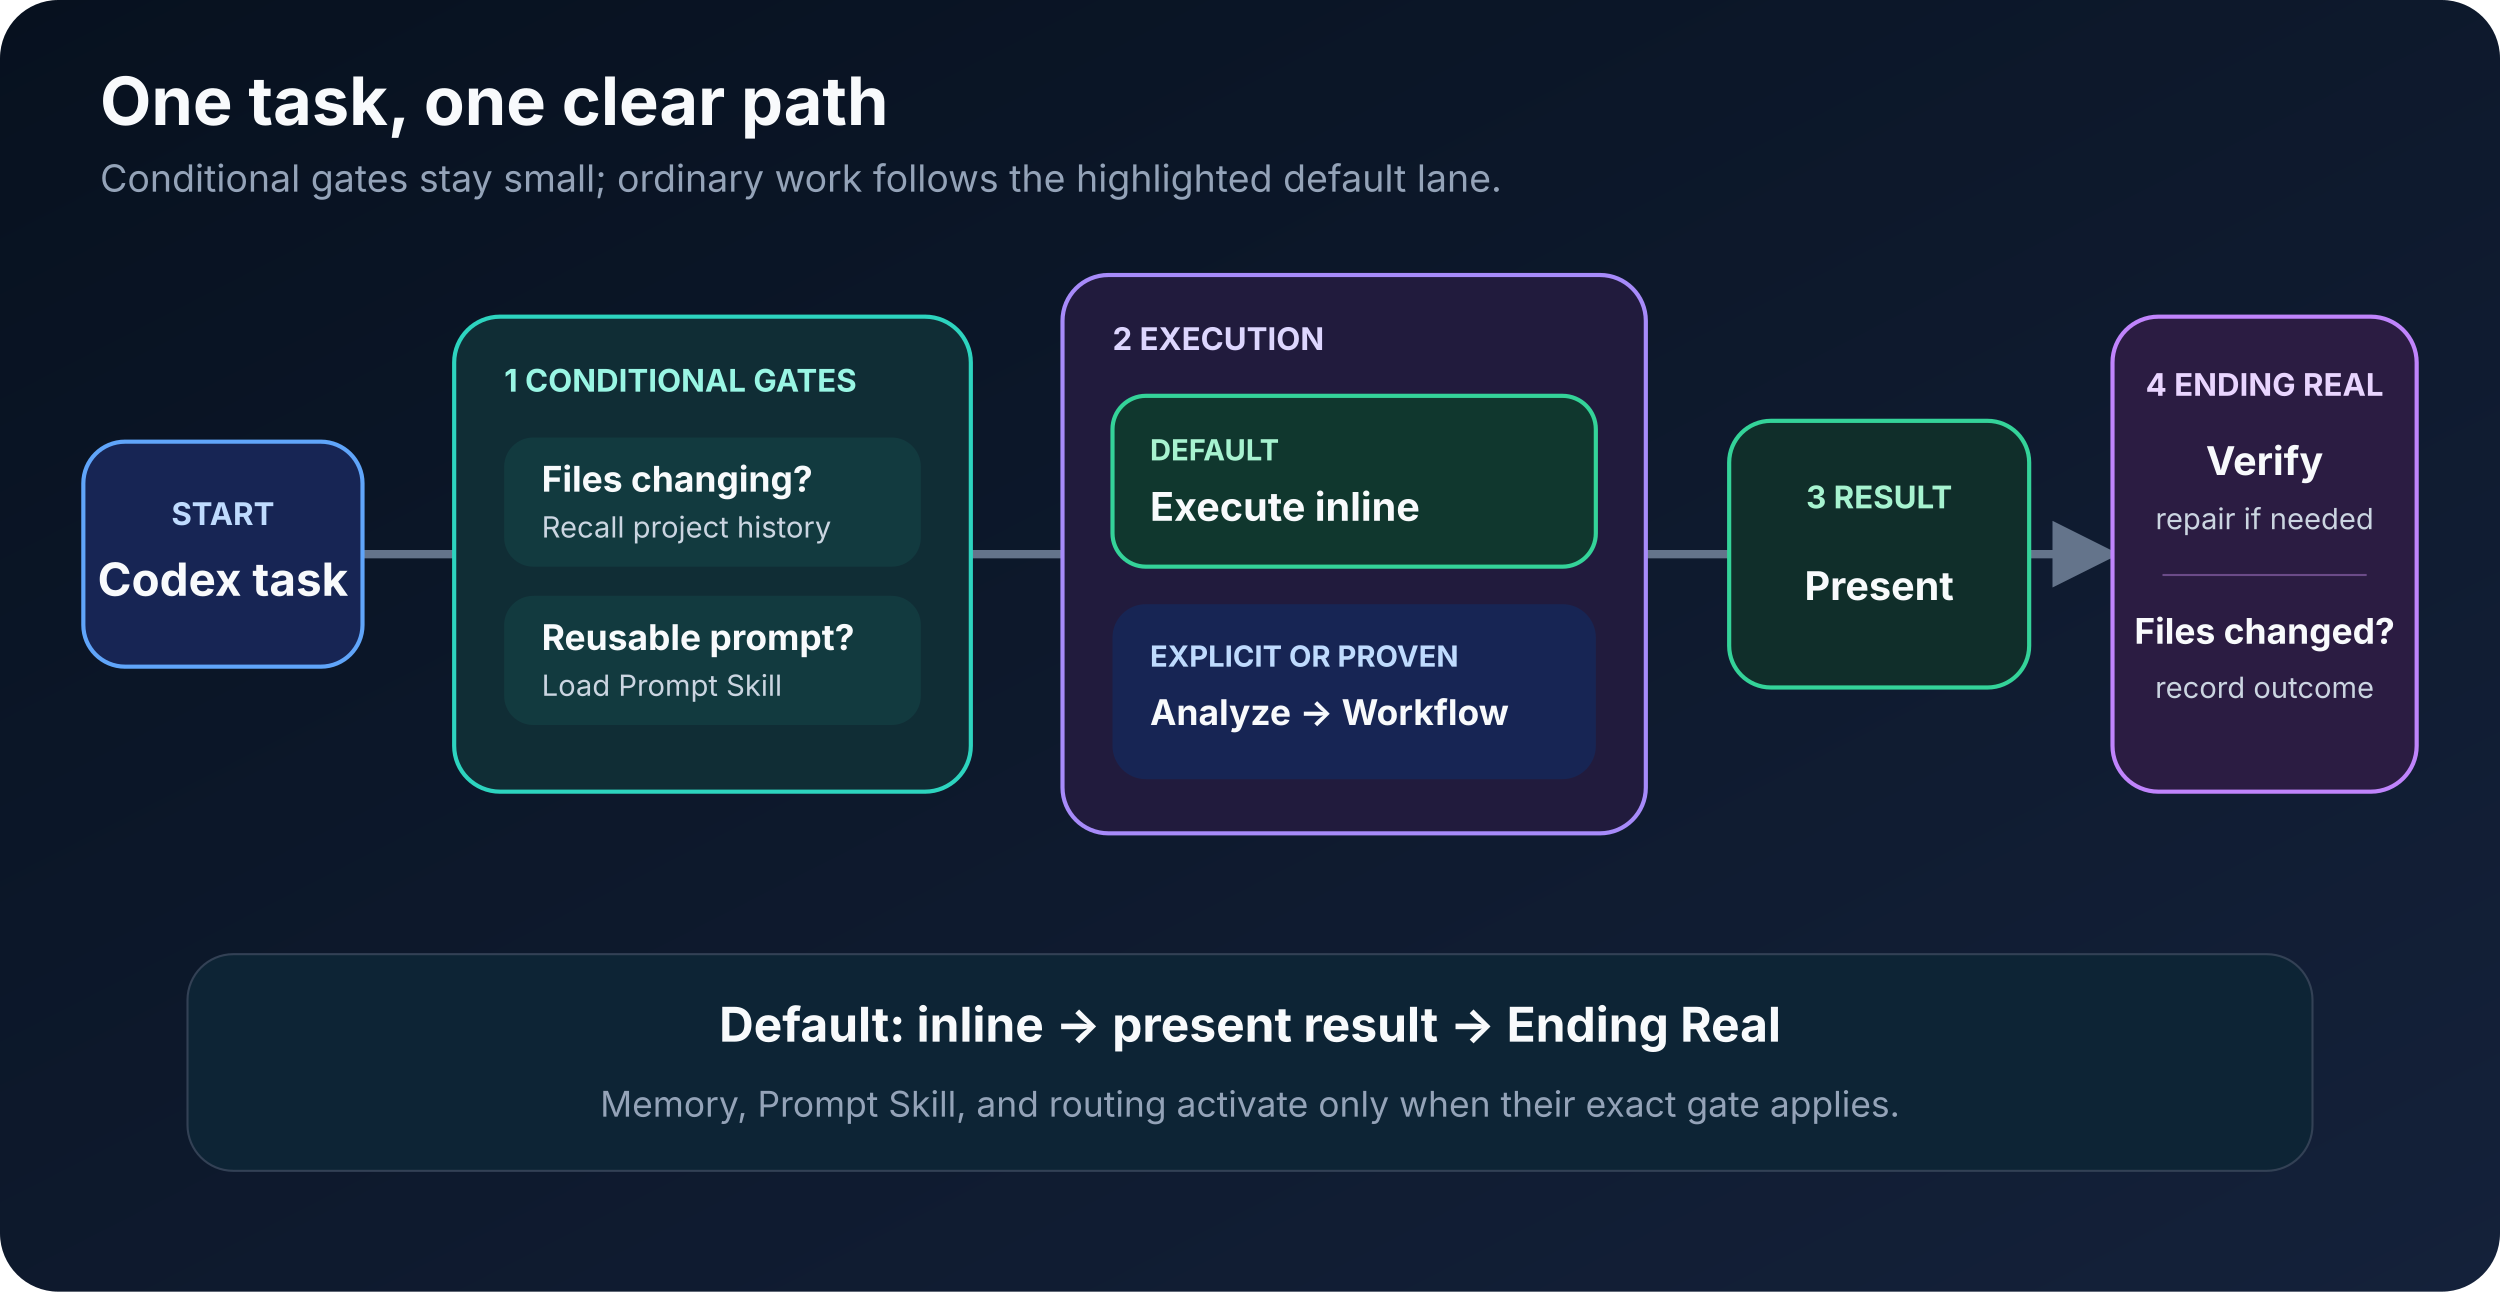
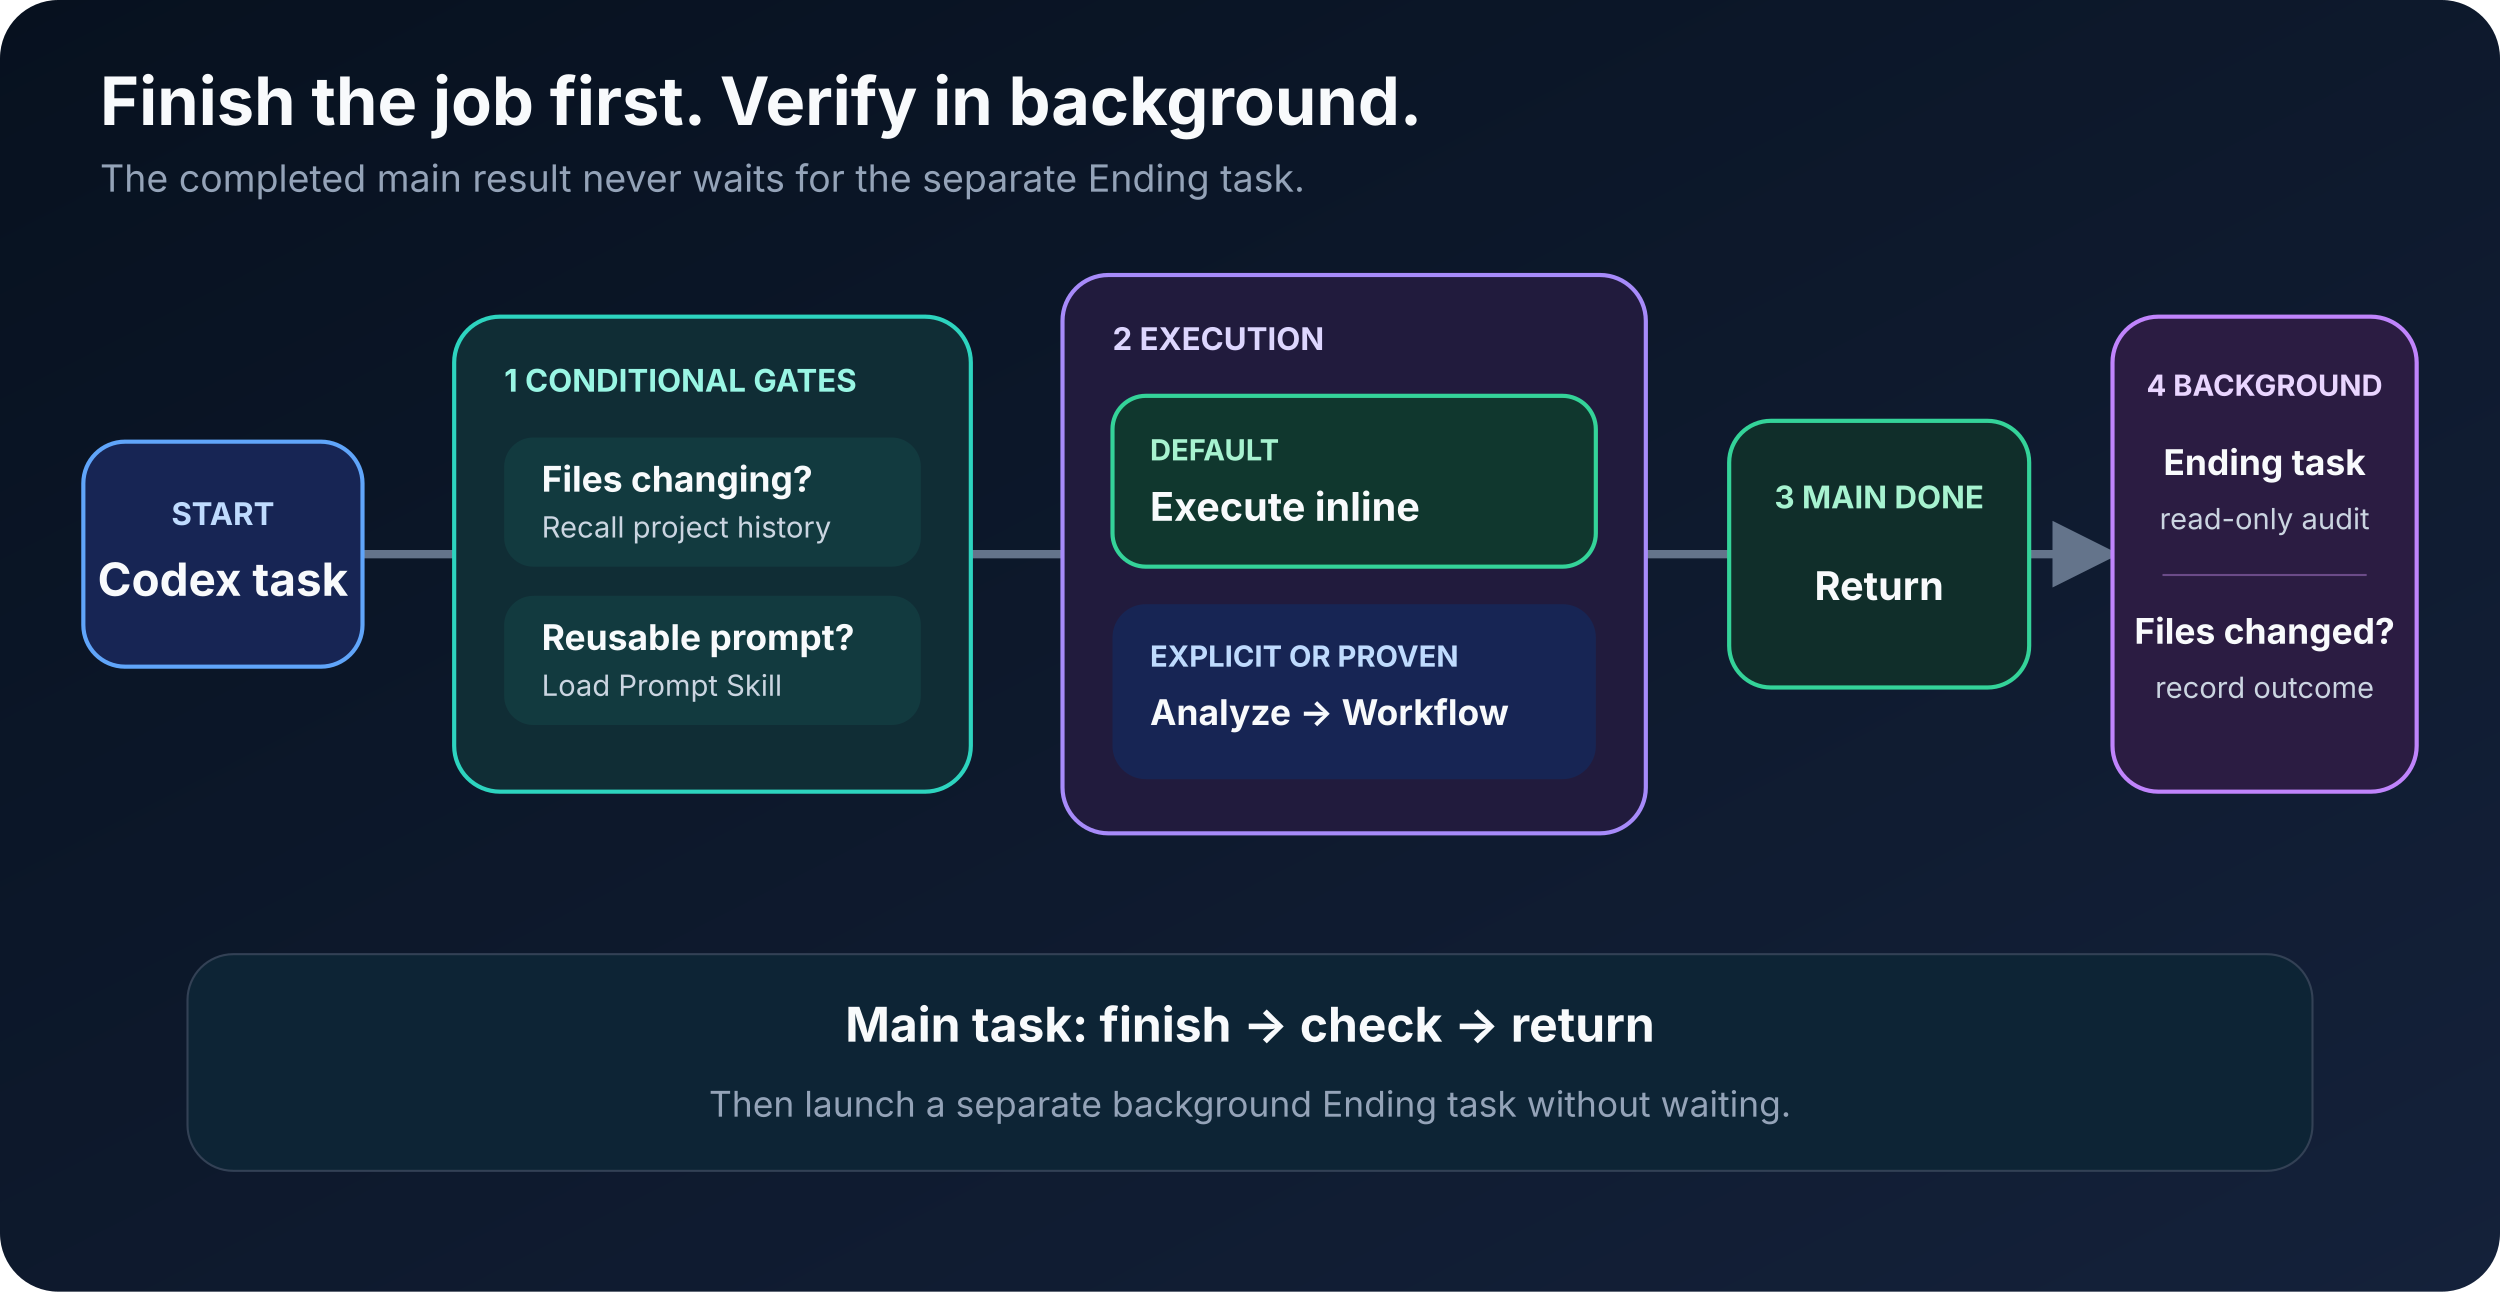
<svg xmlns="http://www.w3.org/2000/svg" width="1200" height="620" viewBox="0 0 1200 620" role="img" aria-labelledby="title desc">
  <defs>
    <linearGradient id="background" x1="0" y1="0" x2="1" y2="1">
      <stop stop-color="#07111f" />
      <stop offset="1" stop-color="#14213a" />
    </linearGradient>
    <marker id="arrow" viewBox="0 0 10 10" refX="9" refY="5" markerWidth="8" markerHeight="8" orient="auto">
      <path d="M0 0 10 5 0 10z" fill="#64748b" />
    </marker>
  </defs>
  <rect width="1200" height="620" rx="28" fill="url(#background)" />
-   <text x="48" y="60" fill="#f8fafc" font-family="-apple-system,BlinkMacSystemFont,'Segoe UI',sans-serif" font-size="32" font-weight="700">One task, one clear path</text>
-   <text x="48" y="92" fill="#94a3b8" font-family="-apple-system,BlinkMacSystemFont,'Segoe UI',sans-serif" font-size="18">Conditional gates stay small; ordinary work follows the highlighted default lane.</text>
+   <text x="48" y="60" fill="#f8fafc" font-family="-apple-system,BlinkMacSystemFont,'Segoe UI',sans-serif" font-size="32" font-weight="700">Finish the job first. Verify in background.</text>
+   <text x="48" y="92" fill="#94a3b8" font-family="-apple-system,BlinkMacSystemFont,'Segoe UI',sans-serif" font-size="18">The completed main result never waits for the separate Ending task.</text>
  <path d="M174 266H218 M466 266H510 M790 266H830 M974 266H1014" fill="none" stroke="#64748b" stroke-width="4" marker-end="url(#arrow)" />
  <rect x="40" y="212" width="134" height="108" rx="20" fill="#172554" stroke="#60a5fa" stroke-width="2" />
  <text x="107" y="252" text-anchor="middle" fill="#bfdbfe" font-family="-apple-system,BlinkMacSystemFont,'Segoe UI',sans-serif" font-size="15" font-weight="700">START</text>
  <text x="107" y="286" text-anchor="middle" fill="#f8fafc" font-family="-apple-system,BlinkMacSystemFont,'Segoe UI',sans-serif" font-size="22" font-weight="700">Codex task</text>
  <rect x="218" y="152" width="248" height="228" rx="22" fill="#102d35" stroke="#2dd4bf" stroke-width="2" />
  <text x="242" y="188" fill="#99f6e4" font-family="-apple-system,BlinkMacSystemFont,'Segoe UI',sans-serif" font-size="15" font-weight="700">1  CONDITIONAL GATES</text>
  <rect x="242" y="210" width="200" height="62" rx="14" fill="#123a3f" />
  <text x="260" y="236" fill="#f8fafc" font-family="-apple-system,BlinkMacSystemFont,'Segoe UI',sans-serif" font-size="17" font-weight="700">Files changing?</text>
  <text x="260" y="258" fill="#cbd5e1" font-family="-apple-system,BlinkMacSystemFont,'Segoe UI',sans-serif" font-size="14">Recall project history</text>
  <rect x="242" y="286" width="200" height="62" rx="14" fill="#123a3f" />
  <text x="260" y="312" fill="#f8fafc" font-family="-apple-system,BlinkMacSystemFont,'Segoe UI',sans-serif" font-size="17" font-weight="700">Reusable prompt?</text>
  <text x="260" y="334" fill="#cbd5e1" font-family="-apple-system,BlinkMacSystemFont,'Segoe UI',sans-serif" font-size="14">Load Prompt Skill</text>
  <rect x="510" y="132" width="280" height="268" rx="22" fill="#211b3d" stroke="#a78bfa" stroke-width="2" />
  <text x="534" y="168" fill="#ddd6fe" font-family="-apple-system,BlinkMacSystemFont,'Segoe UI',sans-serif" font-size="15" font-weight="700">2  EXECUTION</text>
  <rect x="534" y="190" width="232" height="82" rx="16" fill="#10372e" stroke="#34d399" stroke-width="2" />
  <text x="552" y="221" fill="#a7f3d0" font-family="-apple-system,BlinkMacSystemFont,'Segoe UI',sans-serif" font-size="14" font-weight="700">DEFAULT</text>
  <text x="552" y="250" fill="#f8fafc" font-family="-apple-system,BlinkMacSystemFont,'Segoe UI',sans-serif" font-size="19" font-weight="700">Execute inline</text>
  <rect x="534" y="290" width="232" height="84" rx="16" fill="#172554" />
  <text x="552" y="320" fill="#bfdbfe" font-family="-apple-system,BlinkMacSystemFont,'Segoe UI',sans-serif" font-size="14" font-weight="700">EXPLICIT OR PROVEN</text>
  <text x="552" y="348" fill="#f8fafc" font-family="-apple-system,BlinkMacSystemFont,'Segoe UI',sans-serif" font-size="17" font-weight="700">Analyze → Workflow</text>
  <rect x="830" y="202" width="144" height="128" rx="20" fill="#102e2a" stroke="#34d399" stroke-width="2" />
-   <text x="902" y="244" text-anchor="middle" fill="#a7f3d0" font-family="-apple-system,BlinkMacSystemFont,'Segoe UI',sans-serif" font-size="15" font-weight="700">3  RESULT</text>
-   <text x="902" y="288" text-anchor="middle" fill="#f8fafc" font-family="-apple-system,BlinkMacSystemFont,'Segoe UI',sans-serif" font-size="19" font-weight="700">Present</text>
+   <text x="902" y="244" text-anchor="middle" fill="#a7f3d0" font-family="-apple-system,BlinkMacSystemFont,'Segoe UI',sans-serif" font-size="15" font-weight="700">3  MAIN DONE</text>
+   <text x="902" y="288" text-anchor="middle" fill="#f8fafc" font-family="-apple-system,BlinkMacSystemFont,'Segoe UI',sans-serif" font-size="19" font-weight="700">Return</text>
  <rect x="1014" y="152" width="146" height="228" rx="22" fill="#2b1c42" stroke="#c084fc" stroke-width="2" />
-   <text x="1087" y="190" text-anchor="middle" fill="#e9d5ff" font-family="-apple-system,BlinkMacSystemFont,'Segoe UI',sans-serif" font-size="15" font-weight="700">4  ENDING REAL</text>
-   <text x="1087" y="228" text-anchor="middle" fill="#f8fafc" font-family="-apple-system,BlinkMacSystemFont,'Segoe UI',sans-serif" font-size="19" font-weight="700">Verify</text>
-   <text x="1087" y="254" text-anchor="middle" fill="#cbd5e1" font-family="-apple-system,BlinkMacSystemFont,'Segoe UI',sans-serif" font-size="14">repair if needed</text>
+   <text x="1087" y="190" text-anchor="middle" fill="#e9d5ff" font-family="-apple-system,BlinkMacSystemFont,'Segoe UI',sans-serif" font-size="14" font-weight="700">4  BACKGROUND</text>
+   <text x="1087" y="228" text-anchor="middle" fill="#f8fafc" font-family="-apple-system,BlinkMacSystemFont,'Segoe UI',sans-serif" font-size="17" font-weight="700">Ending task</text>
+   <text x="1087" y="254" text-anchor="middle" fill="#cbd5e1" font-family="-apple-system,BlinkMacSystemFont,'Segoe UI',sans-serif" font-size="14">read-only audit</text>
  <line x1="1038" y1="276" x2="1136" y2="276" stroke="#6b4b88" />
  <text x="1087" y="309" text-anchor="middle" fill="#f8fafc" font-family="-apple-system,BlinkMacSystemFont,'Segoe UI',sans-serif" font-size="17" font-weight="700">Files changed?</text>
  <text x="1087" y="335" text-anchor="middle" fill="#cbd5e1" font-family="-apple-system,BlinkMacSystemFont,'Segoe UI',sans-serif" font-size="14">record outcome</text>
  <rect x="90" y="458" width="1020" height="104" rx="22" fill="#0d2435" stroke="#334155" />
-   <text x="600" y="500" text-anchor="middle" fill="#f8fafc" font-family="-apple-system,BlinkMacSystemFont,'Segoe UI',sans-serif" font-size="23" font-weight="700">Default: inline → present result → Ending Real</text>
-   <text x="600" y="536" text-anchor="middle" fill="#94a3b8" font-family="-apple-system,BlinkMacSystemFont,'Segoe UI',sans-serif" font-size="17">Memory, Prompt Skill, and routing activate only when their exact gate applies.</text>
+   <text x="600" y="500" text-anchor="middle" fill="#f8fafc" font-family="-apple-system,BlinkMacSystemFont,'Segoe UI',sans-serif" font-size="23" font-weight="700">Main task: finish → check → return</text>
+   <text x="600" y="536" text-anchor="middle" fill="#94a3b8" font-family="-apple-system,BlinkMacSystemFont,'Segoe UI',sans-serif" font-size="17">Then launch a separate background Ending task without waiting.</text>
</svg>
